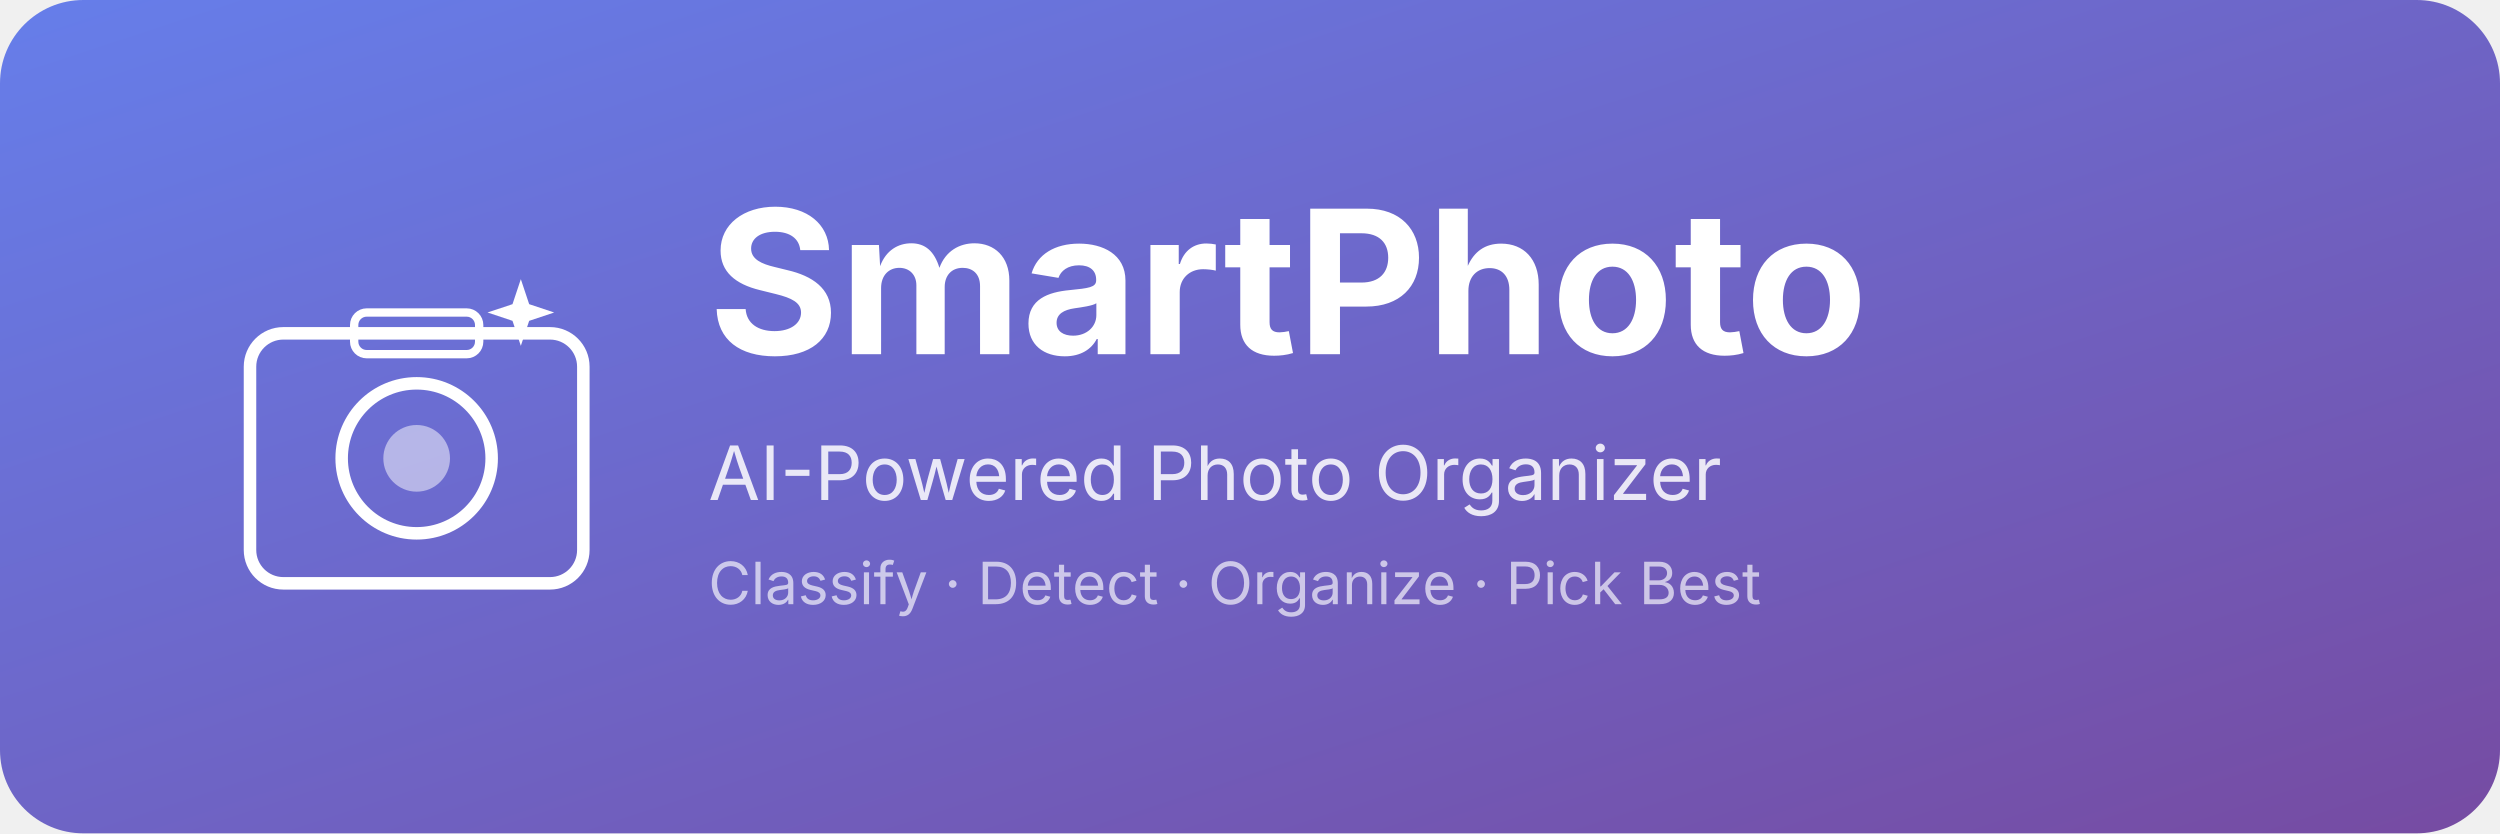
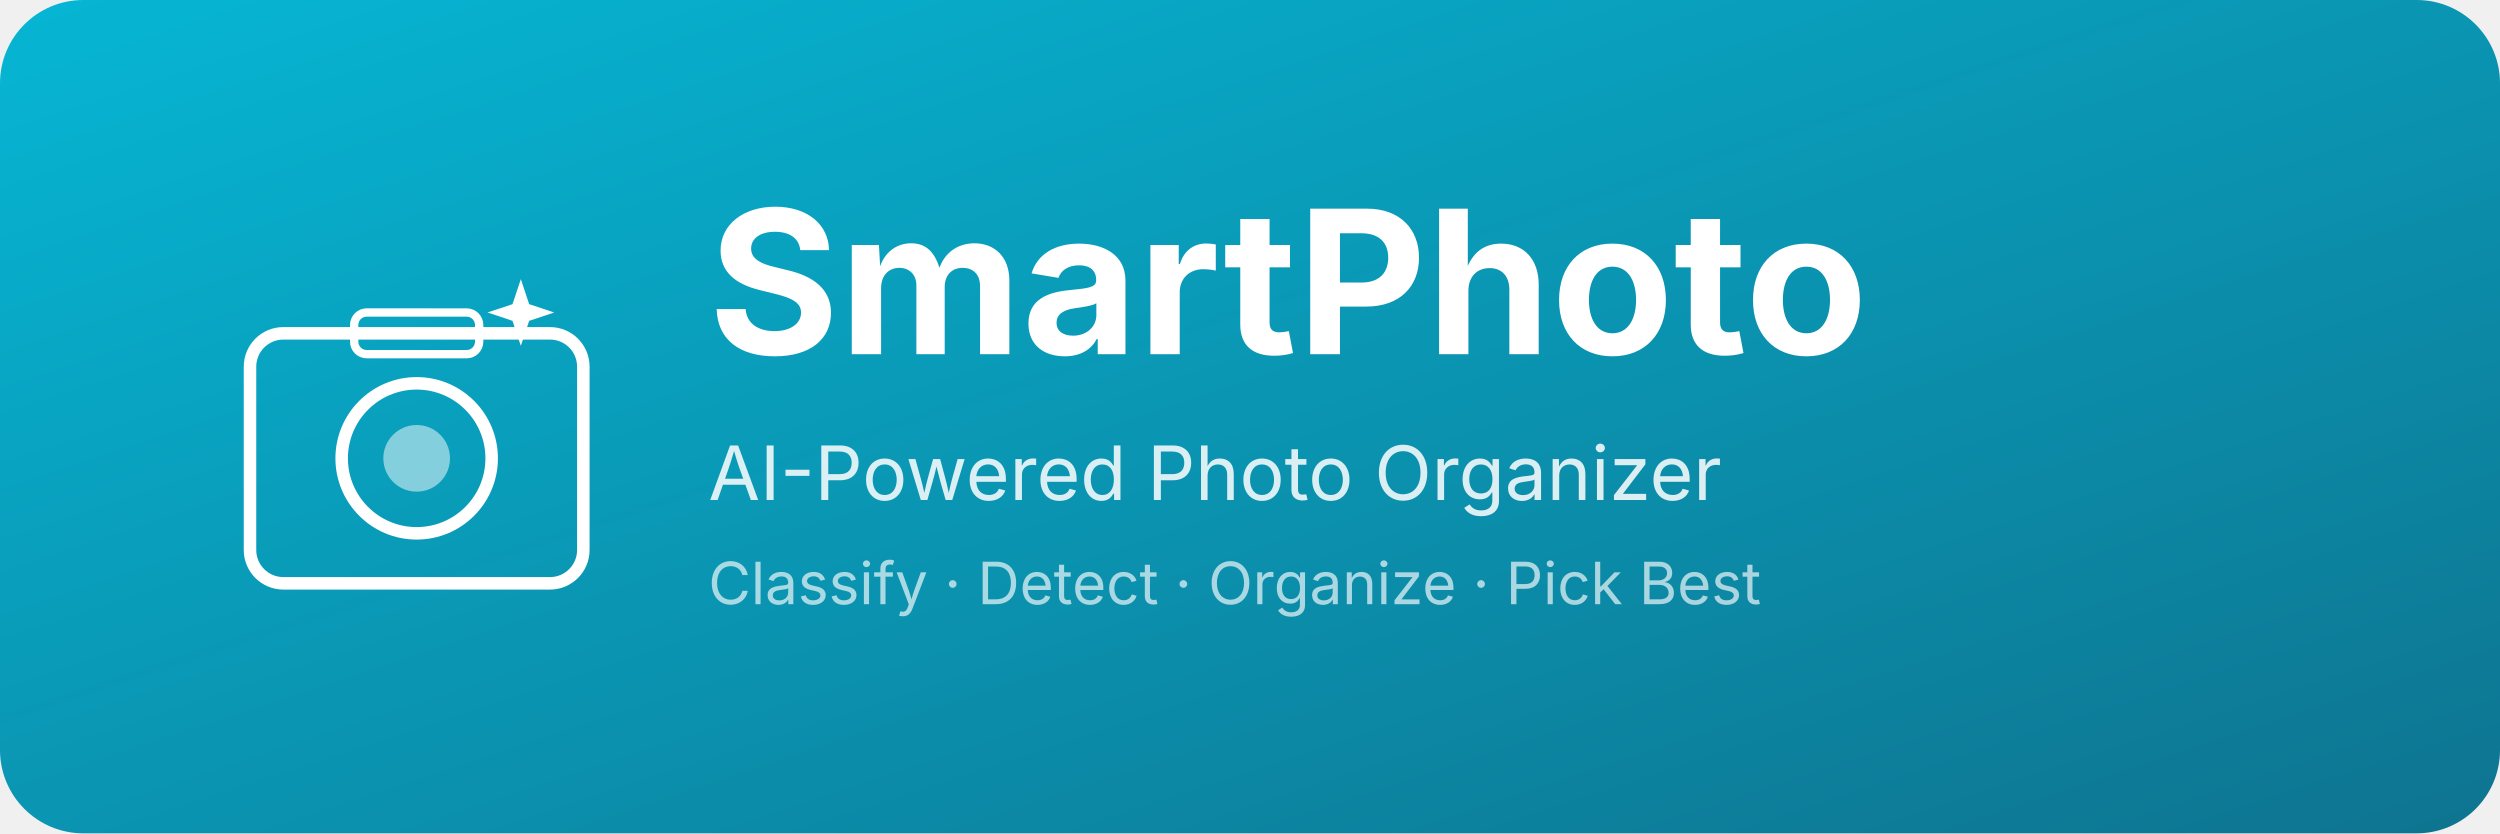
<svg xmlns="http://www.w3.org/2000/svg" viewBox="0 0 600 200">
  <defs>
    <linearGradient id="bg" x1="0%" y1="0%" x2="100%" y2="100%">
-       <stop offset="0%" stop-color="#667eea" />
-       <stop offset="100%" stop-color="#764ba2" />
+       <stop offset="0%" stop-color="#06b6d4" />
+       <stop offset="100%" stop-color="#0e7490" />
    </linearGradient>
  </defs>
  <rect width="600" height="200" rx="20" fill="url(#bg)" />
  <g transform="translate(50, 50)">
    <rect x="10" y="30" width="80" height="60" rx="8" fill="none" stroke="white" stroke-width="3" />
    <circle cx="50" cy="60" r="18" fill="none" stroke="white" stroke-width="3" />
    <circle cx="50" cy="60" r="8" fill="white" opacity="0.5" />
    <rect x="35" y="25" width="30" height="10" rx="3" fill="none" stroke="white" stroke-width="2" />
    <g transform="translate(75, 25)" fill="white">
      <polygon points="0,-8 2,-2 8,0 2,2 0,8 -2,2 -8,0 -2,-2" />
    </g>
  </g>
  <text x="170" y="85" font-family="system-ui, -apple-system, sans-serif" font-size="48" font-weight="700" fill="white">SmartPhoto</text>
  <text x="170" y="120" font-family="system-ui, -apple-system, sans-serif" font-size="18" fill="white" opacity="0.85">AI-Powered Photo Organizer</text>
  <text x="170" y="145" font-family="system-ui, -apple-system, sans-serif" font-size="14" fill="white" opacity="0.65">Classify · Detect · Organize · Pick Best</text>
</svg>
